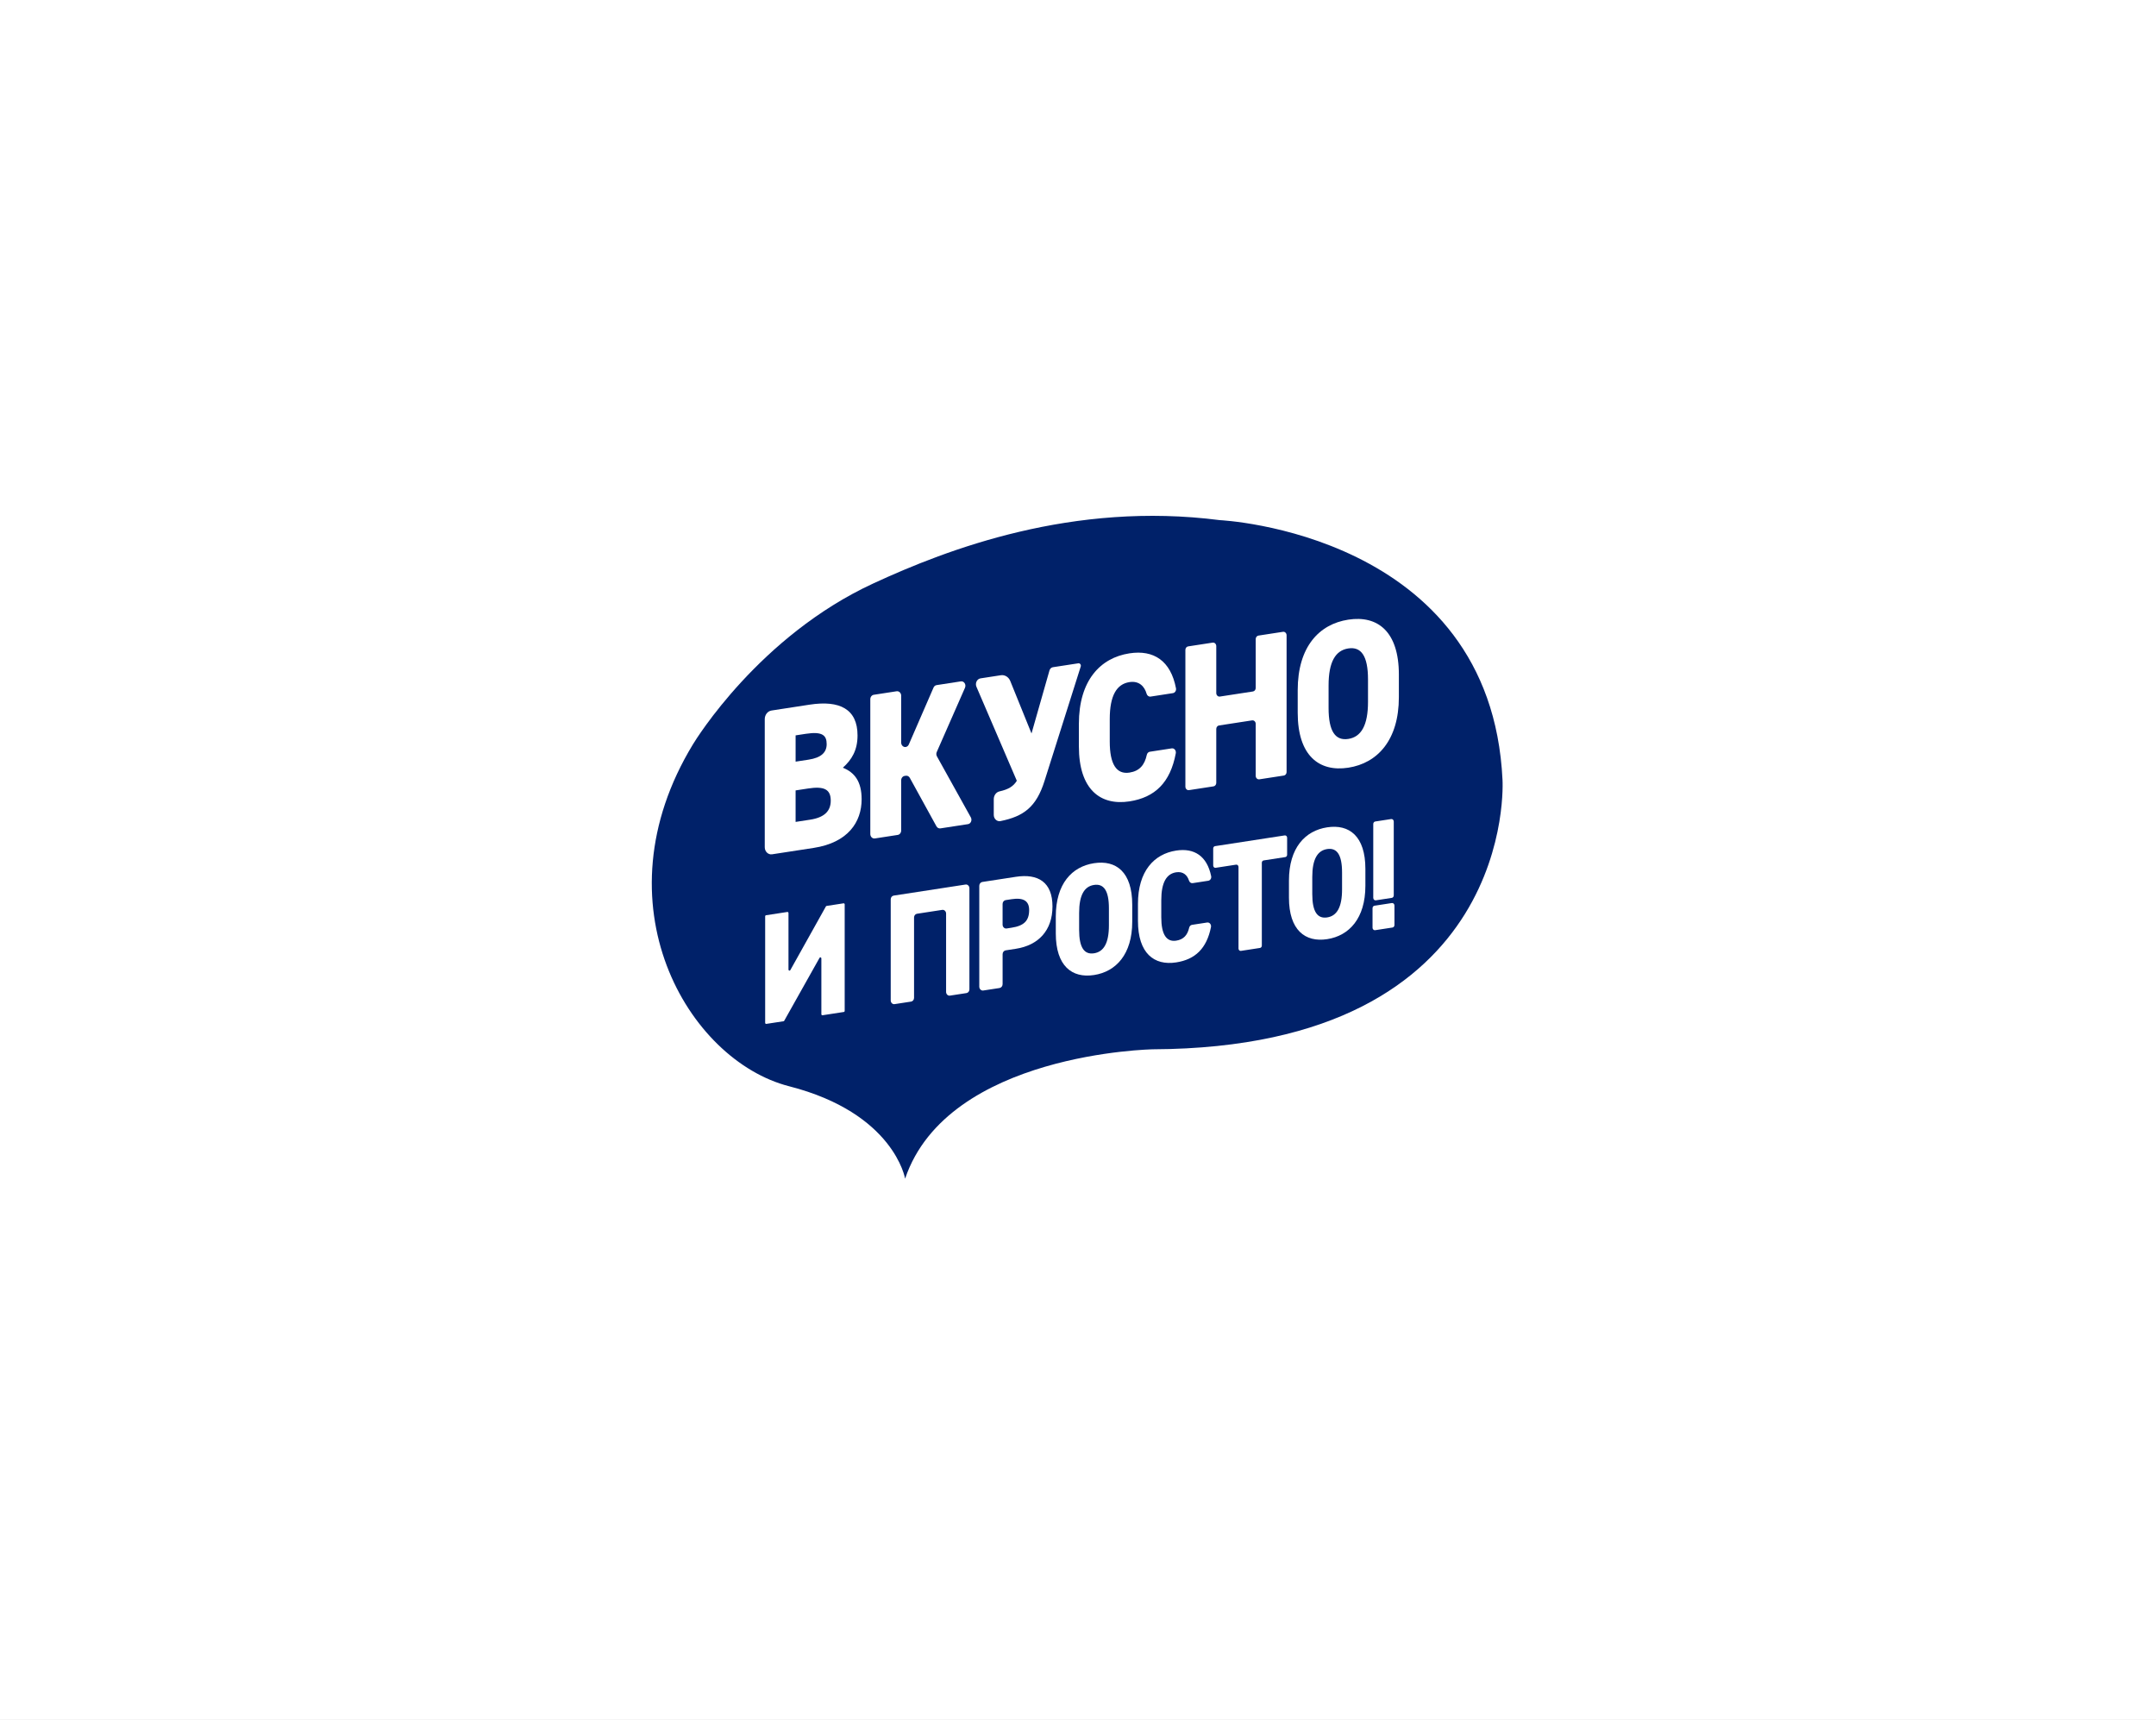
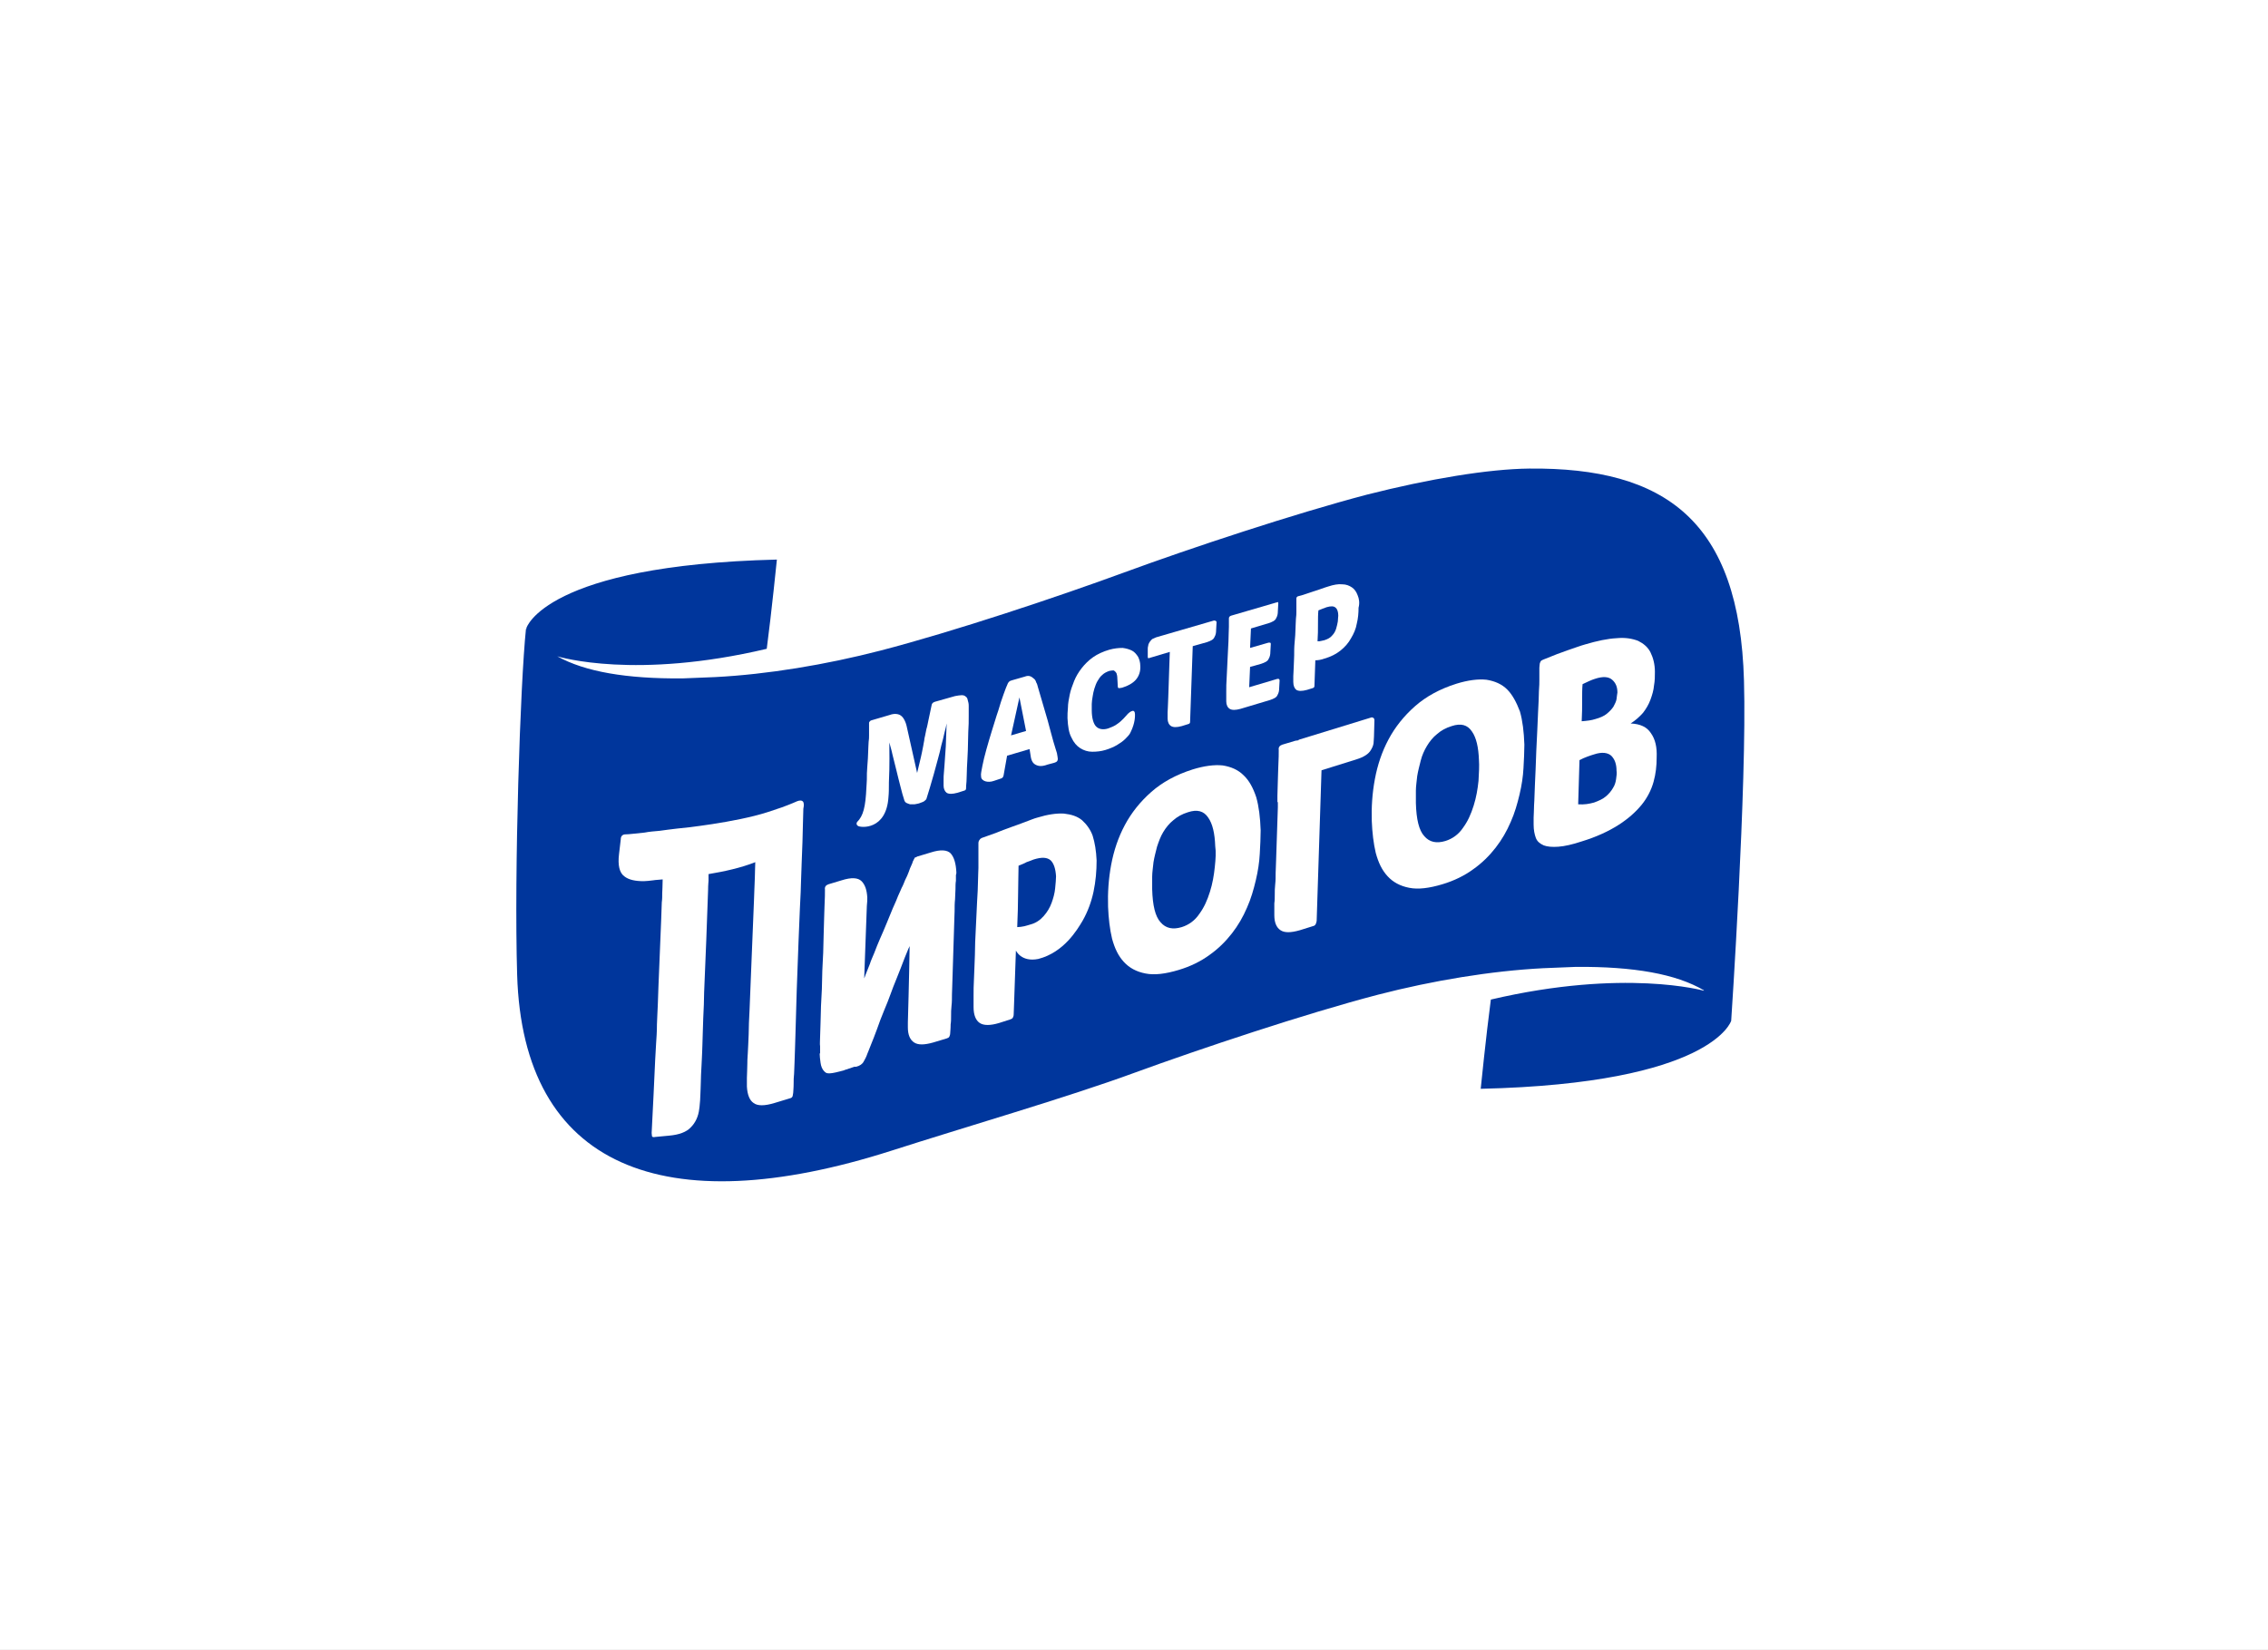
- <svg xmlns="http://www.w3.org/2000/svg" width="301" height="240" viewBox="0 0 301 240" fill="none">
-   <rect width="301" height="240" fill="white" />
-   <g clip-path="url(#clip0_542_10613)">
-     <path d="M122.105 83.936C132.551 79.102 150.024 72.44 170.514 75.083C170.514 75.083 208.356 76.82 209.985 111.358C209.985 111.358 212.244 148.708 161.197 148.943C161.197 148.943 132.538 149.411 126.58 166.998C126.58 166.998 125.051 157.854 110.385 154.101C96.254 150.486 83.413 128.643 96.963 106.372C97.398 105.658 106.255 91.27 122.105 83.936Z" fill="white" />
-     <path d="M121.89 81.452C132.333 76.618 149.807 69.956 170.296 72.601C170.296 72.601 208.138 74.338 209.767 108.876C209.767 108.876 212.026 146.226 160.979 146.461C160.979 146.461 132.32 146.929 126.362 164.516C126.362 164.516 124.833 155.372 110.167 151.619C96.037 148.004 83.195 126.161 96.745 103.89C97.18 103.174 106.038 88.786 121.89 81.452Z" fill="#002169" />
-     <path d="M113.023 98.357C117.254 97.706 119.721 98.986 119.721 102.652C119.721 104.719 118.917 106.035 117.67 107.159C119.305 107.809 120.293 109.084 120.293 111.558C120.293 114.76 118.372 117.616 113.595 118.351L107.789 119.244C107.249 119.327 106.768 118.861 106.768 118.256V100.378C106.768 99.772 107.171 99.258 107.712 99.175L113.023 98.357ZM111.075 106.311L112.894 106.032C114.634 105.763 115.412 105.032 115.412 103.869C115.412 102.675 114.866 102.061 112.504 102.424L111.075 102.643V106.311ZM111.075 114.722L113.126 114.407C115.048 114.11 115.981 113.239 115.981 111.755C115.981 110.125 114.995 109.724 112.813 110.059L111.074 110.327V114.722H111.075Z" fill="white" />
-     <path d="M130.736 115.334L127.017 108.57C126.901 108.359 126.684 108.243 126.462 108.277L126.297 108.302C126.02 108.345 125.814 108.608 125.814 108.918V115.923C125.814 116.235 125.607 116.498 125.33 116.539L122.141 117.03C121.804 117.081 121.504 116.792 121.504 116.415V97.594C121.504 97.284 121.71 97.02 121.988 96.978L125.176 96.487C125.514 96.436 125.814 96.725 125.814 97.103V103.648C125.814 104.026 126.114 104.316 126.451 104.264C126.637 104.235 126.798 104.105 126.878 103.918L130.33 95.973C130.41 95.786 130.572 95.656 130.757 95.628L134.143 95.106C134.587 95.038 134.921 95.548 134.724 95.996L130.778 104.97C130.693 105.163 130.703 105.387 130.804 105.571L135.539 114.091C135.751 114.475 135.539 114.973 135.14 115.034L131.293 115.625C131.072 115.661 130.855 115.546 130.736 115.334Z" fill="white" />
-     <path d="M150.552 92.583C150.777 92.549 150.957 92.791 150.882 93.031L145.828 108.997C144.686 112.639 142.913 113.959 139.67 114.609C139.186 114.705 138.74 114.29 138.74 113.744V111.549C138.74 111.022 139.073 110.567 139.538 110.463C140.785 110.185 141.48 109.76 141.958 108.98L136.323 95.866C136.106 95.358 136.395 94.761 136.897 94.685L139.729 94.249C140.281 94.164 140.817 94.493 141.045 95.057L144.009 102.378L146.519 93.576C146.587 93.338 146.772 93.165 146.996 93.129L150.552 92.583Z" fill="white" />
-     <path d="M160.635 97.23C160.388 97.267 160.154 97.101 160.079 96.835C159.786 95.796 159.021 95.002 157.685 95.208C155.893 95.484 154.933 97.086 154.933 100.376V103.519C154.933 106.662 155.868 108.119 157.685 107.839C159.095 107.622 159.801 106.774 160.107 105.359C160.156 105.131 160.324 104.959 160.532 104.927L163.582 104.458C163.935 104.403 164.224 104.755 164.152 105.142C163.393 109.226 161.25 111.307 157.685 111.857C153.609 112.484 150.623 110.178 150.623 104.182V101.039C150.623 94.986 153.609 91.82 157.685 91.193C161.072 90.671 163.446 92.231 164.18 96.072C164.242 96.393 164.042 96.704 163.749 96.748L160.635 97.23Z" fill="white" />
-     <path d="M170.308 97.226L174.927 96.516C175.147 96.481 175.31 96.274 175.31 96.028V89.202C175.31 88.956 175.473 88.749 175.692 88.715L179.117 88.188C179.383 88.146 179.621 88.376 179.621 88.675V107.764C179.621 108.009 179.458 108.217 179.239 108.251L175.814 108.778C175.548 108.819 175.31 108.589 175.31 108.291V101.037C175.31 100.739 175.072 100.509 174.805 100.55L170.186 101.26C169.967 101.294 169.804 101.502 169.804 101.748V109.273C169.804 109.518 169.641 109.726 169.421 109.76L165.996 110.287C165.73 110.329 165.492 110.098 165.492 109.8V90.711C165.492 90.466 165.655 90.258 165.875 90.224L169.3 89.697C169.566 89.655 169.804 89.886 169.804 90.184V96.738C169.804 97.037 170.042 97.265 170.308 97.226Z" fill="white" />
-     <path d="M188.236 107.155C184.16 107.782 181.174 105.476 181.174 99.481V96.338C181.174 90.284 184.16 87.118 188.236 86.491C192.311 85.864 195.297 88.112 195.297 94.164V97.307C195.297 103.304 192.311 106.528 188.236 107.155ZM185.484 98.82C185.484 102.108 186.443 103.415 188.236 103.14C190.028 102.864 190.988 101.262 190.988 97.972V94.829C190.988 91.54 190.028 90.233 188.236 90.509C186.443 90.785 185.484 92.386 185.484 95.677V98.82Z" fill="white" />
-     <path d="M110.081 127.444V135.333C110.081 135.486 110.261 135.543 110.335 135.413L115.304 126.52C115.325 126.482 115.36 126.456 115.402 126.45L117.771 126.085C117.854 126.072 117.927 126.144 117.927 126.237V141.1C117.927 141.176 117.876 141.24 117.809 141.251L114.826 141.71C114.744 141.723 114.671 141.652 114.671 141.559V133.777C114.671 133.624 114.491 133.567 114.417 133.696L109.487 142.475C109.467 142.513 109.431 142.539 109.39 142.545L106.981 142.915C106.898 142.928 106.825 142.857 106.825 142.764V127.901C106.825 127.825 106.876 127.761 106.943 127.75L109.926 127.291C110.008 127.281 110.081 127.351 110.081 127.444Z" fill="white" />
-     <path d="M135.34 123.985V138.095C135.34 138.357 135.166 138.578 134.931 138.614L132.622 138.969C132.337 139.013 132.084 138.767 132.084 138.45V127.519C132.084 127.2 131.831 126.956 131.546 127L128.019 127.542C127.785 127.578 127.611 127.801 127.611 128.061V139.283C127.611 139.545 127.436 139.766 127.202 139.802L124.893 140.157C124.608 140.201 124.354 139.955 124.354 139.638V125.528C124.354 125.266 124.529 125.045 124.763 125.009L134.8 123.464C135.087 123.42 135.34 123.666 135.34 123.985Z" fill="white" />
-     <path d="M139.974 133.191V137.366C139.974 137.638 139.794 137.868 139.55 137.906L137.276 138.255C136.982 138.301 136.718 138.046 136.718 137.715V123.645C136.718 123.373 136.898 123.143 137.141 123.105L141.817 122.385C144.936 121.905 146.936 123.137 146.936 126.522C146.936 129.886 144.955 131.949 141.817 132.432L140.396 132.651C140.154 132.689 139.974 132.919 139.974 133.191ZM141.228 129.489C142.934 129.227 143.68 128.539 143.68 127.022C143.68 125.791 142.934 125.247 141.228 125.509L140.396 125.638C140.154 125.676 139.972 125.906 139.972 126.178V129.057C139.972 129.387 140.235 129.642 140.531 129.597L141.228 129.489Z" fill="white" />
-     <path d="M152.737 136.095C149.657 136.569 147.401 134.827 147.401 130.298V127.923C147.401 123.35 149.657 120.959 152.737 120.485C155.817 120.011 158.072 121.709 158.072 126.282V128.656C158.072 133.186 155.815 135.622 152.737 136.095ZM150.658 129.797C150.658 132.281 151.383 133.269 152.737 133.061C154.09 132.853 154.816 131.643 154.816 129.157V126.782C154.816 124.299 154.09 123.311 152.737 123.519C151.383 123.726 150.658 124.937 150.658 127.423V129.797Z" fill="white" />
-     <path d="M166.512 123.269C166.283 123.305 166.07 123.15 165.993 122.908C165.757 122.16 165.185 121.603 164.206 121.754C162.853 121.962 162.127 123.173 162.127 125.659V128.033C162.127 130.407 162.834 131.508 164.206 131.297C165.25 131.136 165.783 130.517 166.021 129.489C166.07 129.278 166.225 129.117 166.42 129.089L168.531 128.764C168.863 128.713 169.137 129.045 169.063 129.408C168.465 132.394 166.857 133.924 164.206 134.332C161.126 134.806 158.871 133.065 158.871 128.535V126.161C158.871 121.588 161.126 119.197 164.206 118.723C166.731 118.334 168.512 119.478 169.092 122.298C169.153 122.599 168.964 122.891 168.689 122.935L166.512 123.269Z" fill="white" />
-     <path d="M179.696 116.93V119.308C179.696 119.471 179.587 119.609 179.443 119.631L176.417 120.098C176.273 120.12 176.164 120.258 176.164 120.421V131.99C176.164 132.153 176.055 132.29 175.911 132.313L173.241 132.725C173.065 132.751 172.908 132.6 172.908 132.402V121.012C172.908 120.816 172.75 120.663 172.574 120.689L169.71 121.129C169.533 121.156 169.376 121.004 169.376 120.806V118.428C169.376 118.266 169.485 118.128 169.629 118.105L179.36 116.607C179.54 116.581 179.696 116.732 179.696 116.93Z" fill="white" />
-     <path d="M185.286 131.087C182.208 131.561 179.951 129.82 179.951 125.29V122.916C179.951 118.343 182.206 115.952 185.286 115.478C188.366 115.004 190.622 116.702 190.622 121.275V123.649C190.62 128.176 188.365 130.613 185.286 131.087ZM183.207 124.79C183.207 127.274 183.933 128.261 185.286 128.054C186.64 127.846 187.365 126.635 187.365 124.149V121.775C187.365 119.291 186.64 118.303 185.286 118.511C183.933 118.719 183.207 119.93 183.207 122.415V124.79Z" fill="white" />
-     <path d="M194.408 129.463L191.98 129.837C191.791 129.865 191.62 129.703 191.62 129.489V126.767C191.62 126.592 191.736 126.444 191.892 126.42L194.32 126.046C194.509 126.018 194.68 126.18 194.68 126.393V129.115C194.681 129.291 194.565 129.44 194.408 129.463ZM194.224 114.322L191.993 114.665C191.838 114.69 191.721 114.837 191.721 115.013V125.321C191.721 125.534 191.89 125.696 192.081 125.668L194.312 125.324C194.468 125.3 194.584 125.152 194.584 124.977V114.669C194.582 114.456 194.413 114.291 194.224 114.322Z" fill="white" />
+ <svg xmlns="http://www.w3.org/2000/svg" width="330" height="240" viewBox="0 0 330 240" fill="none">
+   <rect width="330" height="240" fill="white" />
+   <g clip-path="url(#clip0_3039_808)">
+     <path d="M253.754 99.043C253.113 75.836 242.333 67.993 222.506 68.186C216.602 68.25 208.004 69.664 198.893 71.979C188.37 74.743 173.227 79.757 163.602 83.293C153.977 86.829 138.77 91.907 128.118 94.671C120.162 96.729 111.628 98.143 104.056 98.529C102.452 98.593 100.848 98.657 99.308 98.721C91.159 98.786 85.127 97.757 81.085 95.507C81.534 95.636 92.506 98.914 111.563 94.414C112.269 89.079 113.039 81.429 113.039 81.429C79.288 82.264 76.593 91.521 76.593 91.521C76.593 91.521 74.797 126.686 75.246 141.793C76.08 169.757 96.549 177.986 129.722 167.379C140.117 164.036 155.388 159.6 165.013 156.064C174.702 152.529 189.91 147.45 200.497 144.686C208.453 142.629 216.987 141.214 224.559 140.829C226.163 140.764 227.767 140.7 229.307 140.636C237.713 140.571 243.873 141.664 247.915 144.043L247.466 144.3C247.466 144.3 236.43 140.829 216.987 145.393C216.282 150.729 215.512 158.379 215.512 158.379C249.263 157.607 251.958 148.479 251.958 148.479C251.958 148.479 254.203 114.15 253.754 99.043Z" fill="white" />
+     <path d="M105.019 174C96.87 174 90.132 172.136 84.935 168.536C77.363 163.2 73.385 154.2 73 141.921C72.743 134.014 73.128 120.707 73.513 110.936C73.77 105.6 73.963 100.714 74.155 97.179C74.283 93.771 74.412 91.971 74.604 90.943H74.54C75.053 89.143 79.416 80.079 113.039 79.307L115.478 79.243L115.221 81.686C115.221 81.75 114.451 89.464 113.681 94.736L113.617 95.379C118.237 94.671 122.985 93.771 127.541 92.55C138.128 89.786 153.271 84.771 162.832 81.236C172.521 77.7 187.728 72.621 198.315 69.857C207.619 67.414 216.41 66 222.441 66C244.899 65.807 255.23 75.964 255.872 98.979C256.321 114.021 254.075 147.257 254.011 148.671L253.947 149.121C253.433 150.921 249.07 159.857 215.447 160.564L213.009 160.629L213.266 158.186C213.266 158.121 214.036 150.407 214.806 145.136L214.934 144.043C210.314 144.686 205.63 145.65 201.074 146.871C190.551 149.636 175.408 154.65 165.783 158.186C159.11 160.629 149.614 163.586 141.272 166.157C137.358 167.379 133.636 168.536 130.428 169.564C120.932 172.521 112.398 174 105.019 174ZM78.775 92.1C78.582 95.957 77.042 127.521 77.427 141.793C77.748 152.657 81.149 160.436 87.501 165C96.164 171.171 110.537 171.3 129.081 165.386C132.353 164.357 136.075 163.2 139.989 161.979C148.33 159.407 157.763 156.514 164.307 154.071C173.996 150.536 189.332 145.393 199.983 142.629C208.068 140.507 216.795 139.093 224.431 138.707C226.035 138.643 227.703 138.579 229.307 138.514C238.162 138.45 244.578 139.607 249.006 142.179L250.097 142.821C250.738 132.471 251.958 110.293 251.637 99.107C251.059 78.536 242.654 70.179 222.634 70.371C216.923 70.436 208.517 71.786 199.534 74.1C189.075 76.8 173.996 81.814 164.436 85.35C154.747 88.886 139.475 94.029 128.76 96.793C120.675 98.914 111.948 100.329 104.313 100.714C102.644 100.779 100.976 100.843 99.5 100.907C90.902 100.971 84.614 99.879 80.186 97.436L81.855 93.45C82.304 93.579 92.186 96.471 109.767 92.679C110.152 89.593 110.537 86.057 110.793 83.743C84.614 84.707 79.481 90.943 78.775 92.1ZM218.848 147.193C218.463 150.279 218.078 153.814 217.821 156.129C243.873 155.164 249.006 149.057 249.712 147.9C249.712 147.45 249.776 146.55 249.84 145.393L247.594 146.679L246.696 146.421C246.696 146.357 236.494 143.336 218.848 147.193Z" fill="white" />
+     <path d="M253.754 99.043C253.113 75.836 242.333 67.993 222.506 68.186C216.602 68.25 208.004 69.664 198.893 71.979C188.37 74.743 173.226 79.757 163.602 83.293C153.977 86.829 138.77 91.907 128.118 94.671C120.162 96.729 111.628 98.143 104.056 98.529C102.452 98.593 100.848 98.657 99.308 98.721C91.159 98.786 85.127 97.757 81.085 95.507C81.534 95.636 92.506 98.914 111.563 94.414C112.269 89.079 113.039 81.429 113.039 81.429C79.288 82.264 76.593 91.393 76.593 91.393V91.586C76.593 91.586 76.593 91.521 76.529 91.521C75.695 99.493 74.797 126.75 75.246 141.857C76.08 169.821 96.549 178.05 129.722 167.443C140.117 164.1 155.388 159.664 165.013 156.129C174.702 152.593 189.91 147.514 200.497 144.75C208.453 142.693 216.987 141.279 224.559 140.893C226.163 140.829 227.767 140.764 229.307 140.7C237.713 140.636 243.873 141.729 247.915 144.107V144.171C247.915 144.171 236.365 140.893 216.923 145.457C216.217 150.793 215.447 158.443 215.447 158.443C249.198 157.671 251.893 148.543 251.893 148.543C251.893 148.543 254.203 114.15 253.754 99.043Z" fill="#00369C" />
+     <path d="M180.926 112.8C180.156 112.029 179.13 111.579 177.911 111.386C176.691 111.257 175.216 111.45 173.547 111.964C171.109 112.736 169.12 113.829 167.516 115.243C165.912 116.657 164.628 118.264 163.666 120.064C162.703 121.864 162.062 123.793 161.677 125.85C161.292 127.907 161.163 129.964 161.227 131.957C161.292 133.629 161.484 135.236 161.805 136.586C162.19 138 162.703 139.093 163.537 139.993C164.307 140.829 165.334 141.407 166.682 141.664C167.965 141.921 169.569 141.729 171.494 141.15C173.226 140.636 174.766 139.864 175.986 138.964C177.269 138.064 178.36 136.971 179.258 135.814C180.156 134.657 180.862 133.436 181.44 132.086C182.017 130.8 182.402 129.45 182.723 128.1C183.044 126.75 183.236 125.464 183.3 124.243C183.365 123.021 183.429 121.864 183.429 120.836C183.365 118.971 183.172 117.364 182.787 116.014C182.338 114.664 181.76 113.571 180.926 112.8ZM176.756 126.171C176.627 127.393 176.435 128.55 176.05 129.771C175.665 130.993 175.216 132.021 174.51 132.986C173.868 133.95 172.97 134.593 171.943 134.914C170.66 135.3 169.633 135.107 168.863 134.207C168.093 133.371 167.708 131.764 167.644 129.386C167.644 128.871 167.644 128.293 167.644 127.586C167.644 126.943 167.772 126.171 167.837 125.464C167.965 124.693 168.157 123.986 168.35 123.214C168.607 122.443 168.863 121.736 169.248 121.093C169.633 120.45 170.146 119.807 170.724 119.357C171.301 118.843 172.007 118.457 172.841 118.2C174.189 117.75 175.151 118.007 175.793 118.971C176.435 119.871 176.756 121.286 176.82 123.15C176.948 123.986 176.884 124.95 176.756 126.171Z" fill="white" />
+     <path d="M199.919 107.143L199.983 104.829C199.983 104.636 199.919 104.507 199.791 104.443C199.663 104.379 199.534 104.379 199.406 104.443L188.947 107.657V107.721C188.883 107.721 188.69 107.786 188.498 107.786L186.573 108.364C186.188 108.493 185.995 108.75 186.06 109.136C186.06 109.586 186.06 110.421 185.995 111.579C185.995 112.157 185.931 112.864 185.931 113.571C185.931 114.279 185.867 115.05 185.867 115.821C185.867 116.014 185.867 116.143 185.867 116.271C185.867 116.4 185.867 116.593 185.867 116.721H185.931C185.931 116.85 185.931 116.979 185.931 117.107C185.931 117.236 185.931 117.364 185.931 117.493C185.931 118.136 185.867 118.779 185.867 119.421C185.867 120.064 185.803 120.707 185.803 121.35C185.803 121.993 185.739 122.636 185.739 123.279C185.739 123.921 185.675 124.564 185.675 125.207C185.675 125.85 185.61 126.429 185.61 127.007C185.61 127.586 185.61 128.164 185.546 128.679C185.482 129.193 185.482 129.707 185.482 130.157C185.482 130.607 185.482 131.057 185.418 131.443C185.418 131.829 185.418 132.15 185.418 132.471C185.418 132.729 185.418 132.986 185.418 133.179C185.418 134.271 185.739 134.979 186.316 135.364C186.894 135.75 187.792 135.75 189.14 135.364L191.193 134.721C191.385 134.657 191.514 134.4 191.578 134.014L192.284 112.093L197.417 110.486C198.444 110.164 199.149 109.714 199.47 109.136C199.663 108.814 199.791 108.557 199.855 108.171C199.855 107.914 199.919 107.529 199.919 107.143Z" fill="white" />
+     <path d="M219.297 100.329C218.527 99.557 217.501 99.107 216.281 98.914C215.062 98.786 213.587 98.979 211.918 99.493C209.48 100.264 207.491 101.357 205.887 102.771C204.283 104.186 202.999 105.793 202.037 107.593C201.074 109.393 200.433 111.321 200.048 113.379C199.663 115.436 199.534 117.493 199.598 119.486C199.663 121.157 199.855 122.764 200.176 124.114C200.561 125.529 201.074 126.621 201.908 127.521C202.678 128.357 203.705 128.936 205.053 129.193C206.336 129.45 207.94 129.257 209.865 128.679C211.597 128.164 213.137 127.393 214.357 126.493C215.64 125.593 216.731 124.5 217.629 123.343C218.527 122.186 219.233 120.964 219.811 119.614C220.388 118.329 220.773 116.979 221.094 115.629C221.415 114.279 221.607 112.993 221.671 111.771C221.736 110.55 221.8 109.393 221.8 108.364C221.736 106.5 221.543 104.893 221.158 103.543C220.645 102.193 220.067 101.1 219.297 100.329ZM215.127 113.636C214.998 114.857 214.806 116.014 214.421 117.236C214.036 118.457 213.587 119.486 212.881 120.45C212.239 121.414 211.341 122.057 210.314 122.379C209.031 122.764 208.004 122.571 207.234 121.671C206.464 120.836 206.079 119.229 206.015 116.85C206.015 116.336 206.015 115.757 206.015 115.05C206.015 114.407 206.143 113.636 206.208 112.929C206.336 112.157 206.528 111.45 206.721 110.679C206.913 109.907 207.234 109.2 207.619 108.557C208.004 107.914 208.517 107.271 209.095 106.821C209.672 106.307 210.378 105.921 211.212 105.664C212.56 105.214 213.522 105.471 214.164 106.436C214.806 107.336 215.127 108.75 215.191 110.614C215.255 111.45 215.191 112.479 215.127 113.636Z" fill="white" />
+     <path d="M240.215 106.693C239.638 105.793 238.675 105.343 237.264 105.279C237.969 104.829 238.547 104.314 239.06 103.736C239.509 103.157 239.894 102.514 240.151 101.807C240.408 101.1 240.6 100.457 240.664 99.75C240.793 99.043 240.793 98.4 240.793 97.757C240.793 96.664 240.536 95.7 240.151 94.929C239.766 94.157 239.124 93.643 238.354 93.257C237.52 92.936 236.494 92.743 235.21 92.871C233.927 92.936 232.387 93.257 230.655 93.772C229.949 93.964 229.115 94.286 228.152 94.607C227.19 94.929 226.035 95.379 224.623 95.957C224.431 96.021 224.366 96.086 224.238 96.15C224.174 96.214 224.11 96.343 224.046 96.536C224.046 96.664 223.981 96.921 223.981 97.179C223.981 97.436 223.981 97.757 223.981 98.207C223.981 98.4 223.981 98.657 223.981 98.979C223.981 99.3 223.981 99.814 223.917 100.586C223.917 101.357 223.853 102.386 223.789 103.736C223.725 105.086 223.661 106.95 223.532 109.329C223.468 111.257 223.404 112.8 223.34 114.086C223.276 115.307 223.276 116.336 223.211 117.171C223.211 117.943 223.147 118.586 223.147 118.971C223.147 119.421 223.147 119.743 223.147 120C223.147 120.771 223.276 121.414 223.468 121.929C223.661 122.443 224.046 122.764 224.623 123.021C225.136 123.214 225.842 123.279 226.74 123.214C227.639 123.15 228.794 122.893 230.141 122.443C232.259 121.8 234.055 120.964 235.467 120.064C236.879 119.164 237.969 118.2 238.868 117.107C239.702 116.079 240.279 114.921 240.6 113.764C240.921 112.607 241.049 111.45 241.049 110.229C241.114 108.75 240.857 107.593 240.215 106.693ZM235.146 113.379C235.082 113.829 234.954 114.279 234.697 114.664C234.44 115.114 234.12 115.5 233.67 115.886C233.221 116.271 232.644 116.529 231.938 116.786C231.232 116.979 230.526 117.107 229.628 117.043L229.82 110.614C230.205 110.421 230.59 110.229 230.975 110.1C231.36 109.971 231.681 109.843 231.938 109.779C233.093 109.393 233.927 109.521 234.44 109.971C234.954 110.486 235.21 111.193 235.21 112.157C235.274 112.479 235.21 112.929 235.146 113.379ZM235.21 101.743C235.146 102.129 234.954 102.45 234.761 102.836C234.505 103.221 234.184 103.543 233.799 103.864C233.414 104.186 232.836 104.443 232.13 104.636C231.553 104.829 230.911 104.893 230.141 104.957C230.205 103.864 230.205 102.9 230.205 101.936C230.205 101.036 230.205 100.2 230.27 99.557C230.59 99.429 230.911 99.236 231.232 99.107C231.553 98.979 231.81 98.85 232.066 98.786C233.221 98.4 234.055 98.464 234.569 98.914C235.082 99.364 235.339 99.943 235.339 100.779C235.274 101.036 235.274 101.357 235.21 101.743Z" fill="white" />
+     <path d="M139.155 126.943C139.09 125.657 138.834 124.757 138.32 124.179C137.807 123.664 136.845 123.6 135.433 124.05L133.508 124.629C133.444 124.629 133.444 124.629 133.38 124.693C133.38 124.693 133.316 124.757 133.251 124.757H133.187C133.123 124.757 133.059 124.886 132.995 125.014C132.931 125.143 132.866 125.271 132.802 125.4C132.802 125.464 132.738 125.657 132.61 125.914C132.481 126.171 132.353 126.493 132.225 126.879C132.096 127.264 131.904 127.65 131.711 128.036C131.519 128.486 131.391 128.871 131.198 129.193C131.07 129.45 130.941 129.836 130.685 130.35C130.492 130.864 130.236 131.443 129.915 132.15C129.658 132.793 129.337 133.564 129.016 134.336C128.696 135.107 128.375 135.879 128.054 136.586C127.733 137.293 127.476 138 127.22 138.643C126.963 139.286 126.707 139.8 126.578 140.25C126.386 140.764 126.129 141.343 125.937 141.857C125.872 142.05 125.808 142.243 125.744 142.371C125.872 138.45 126.065 133.95 126.129 131.829C126.193 131.314 126.193 130.929 126.193 130.607C126.129 129.514 125.872 128.743 125.359 128.229C124.846 127.714 123.883 127.65 122.472 128.1L120.547 128.679C120.162 128.807 119.969 129.064 120.033 129.45C120.033 129.9 120.033 130.736 119.969 131.893C119.969 132.471 119.905 133.179 119.905 133.886C119.905 134.593 119.841 135.364 119.841 136.136C119.841 136.971 119.777 137.807 119.777 138.643C119.712 139.479 119.712 140.379 119.648 141.279C119.648 142.179 119.584 143.079 119.584 143.914C119.52 144.75 119.52 145.586 119.456 146.421C119.456 147.257 119.392 148.029 119.392 148.8C119.392 149.507 119.327 150.214 119.327 150.857C119.327 151.436 119.263 151.886 119.327 152.271C119.327 152.657 119.327 152.979 119.327 153.3H119.263C119.263 153.686 119.327 154.136 119.392 154.65C119.456 155.164 119.648 155.614 119.905 155.871C120.033 156 120.097 156.064 120.226 156.129C120.354 156.193 120.547 156.193 120.739 156.193C120.932 156.193 121.252 156.129 121.573 156.064C121.894 156 122.343 155.871 122.857 155.743H122.792L122.985 155.679L124.332 155.229C124.397 155.229 124.461 155.229 124.461 155.229C124.525 155.229 124.589 155.229 124.589 155.229C125.102 155.1 125.487 154.843 125.68 154.457C125.872 154.136 126.065 153.75 126.193 153.364C126.257 153.171 126.45 152.786 126.707 152.079C126.963 151.436 127.284 150.664 127.605 149.764C127.926 148.864 128.246 147.964 128.631 147.064C129.016 146.164 129.337 145.329 129.594 144.621C129.786 144.043 130.107 143.271 130.492 142.307C130.877 141.343 131.262 140.379 131.647 139.35C131.904 138.771 132.096 138.193 132.353 137.679C132.289 142.243 132.096 148.8 132.096 148.8C132.096 149.057 132.096 149.314 132.096 149.507C132.096 150.6 132.417 151.307 132.995 151.693C133.572 152.079 134.471 152.079 135.818 151.693L137.743 151.114C137.935 151.05 138.064 150.986 138.128 150.857C138.192 150.729 138.256 150.536 138.256 150.343C138.256 150.15 138.32 149.764 138.32 149.057C138.385 148.671 138.385 148.286 138.385 147.836C138.385 147.386 138.385 146.871 138.449 146.357C138.513 145.843 138.513 145.264 138.513 144.686C138.513 144.107 138.577 143.464 138.577 142.757C138.577 142.05 138.641 141.407 138.641 140.7C138.641 140.057 138.705 139.35 138.705 138.643C138.705 137.936 138.77 137.293 138.77 136.586C138.77 135.943 138.834 135.236 138.834 134.529C138.834 133.821 138.898 133.179 138.898 132.6C138.898 132.021 138.898 131.443 138.962 130.864C138.962 130.35 139.026 129.836 139.026 129.386C139.026 128.936 139.026 128.55 139.09 128.164C139.09 127.779 139.09 127.521 139.09 127.329C139.155 127.2 139.155 127.071 139.155 126.943Z" fill="white" />
+     <path d="M115.991 116.593C115.991 116.593 115.157 116.979 113.745 117.493C113.168 117.686 112.398 117.943 111.628 118.2C107.008 119.679 99.372 120.514 98.474 120.579C97.575 120.707 96.741 120.771 95.971 120.9C95.201 120.964 94.431 121.029 93.79 121.157C92.442 121.286 91.544 121.414 91.031 121.414C90.581 121.414 90.325 121.671 90.325 122.121L90.068 124.307C89.876 125.914 90.132 127.007 90.838 127.521C91.48 128.036 92.442 128.229 93.661 128.229C94.046 128.229 94.495 128.164 95.073 128.1C95.394 128.036 95.907 128.036 96.42 127.971C96.42 128.743 96.356 129.771 96.356 129.964C96.356 130.414 96.356 130.864 96.292 131.314C96.292 132.214 95.715 145.264 95.715 146.164C95.65 147.064 95.65 148.029 95.586 149.057C95.586 150.086 95.522 151.05 95.458 151.95C95.394 152.721 95.394 153.493 95.329 154.264C95.201 157.414 95.009 160.95 94.816 164.871C94.816 165.129 94.88 165.321 94.88 165.386C94.945 165.45 95.073 165.514 95.329 165.45L97.383 165.257C98.794 165.129 99.885 164.743 100.527 164.036C101.169 163.393 101.618 162.493 101.746 161.336C101.81 161.014 101.81 160.564 101.874 160.05V159.986C101.874 159.536 101.939 159.086 101.939 158.507C101.939 157.864 102.003 157.157 102.003 156.386C102.067 155.614 102.067 154.779 102.131 153.879C102.131 153.429 102.195 152.914 102.195 152.271C102.259 150.857 102.259 149.507 102.324 148.157C102.388 146.807 102.452 145.521 102.452 144.429C102.516 143.336 103.029 130.221 103.029 129.514C103.029 128.743 103.094 128.293 103.094 128.164C103.094 128.036 103.094 127.907 103.094 127.714C103.094 127.65 103.094 127.457 103.094 127.2C105.404 126.814 107.778 126.3 109.895 125.464C109.895 126.043 109.831 126.814 109.831 127.714C109.767 128.807 109.767 129.9 109.703 131.121C109.638 132.343 109.125 145.714 109.061 147C108.997 148.286 108.933 149.443 108.933 150.536C108.868 151.629 108.868 152.529 108.804 153.3C108.74 154.071 108.74 154.586 108.74 154.779C108.74 155.614 108.676 156.321 108.676 156.836C108.676 157.35 108.676 157.8 108.676 158.121C108.74 159.279 109.061 160.114 109.638 160.5C110.216 160.95 111.243 160.95 112.718 160.5L114.836 159.857C115.093 159.793 115.221 159.729 115.285 159.6C115.349 159.536 115.349 159.343 115.413 159.021C115.413 158.829 115.478 158.379 115.478 157.607C115.478 157.221 115.478 156.771 115.542 156.257C115.542 155.743 115.606 155.229 115.606 154.65C115.67 153.429 115.67 152.143 115.734 150.729C115.734 149.957 115.798 149.25 115.798 148.543C115.798 147.836 115.863 147.064 115.863 146.293C115.863 145.521 115.927 144.814 115.927 144.107C115.927 143.4 116.44 130.479 116.504 129.771C116.504 129.064 116.568 128.357 116.568 127.779C116.568 127.136 116.632 126.557 116.632 125.979V125.914L116.761 122.507L116.825 120L116.889 117.686C117.146 116.529 116.697 116.336 115.991 116.593Z" fill="white" />
+     <path d="M157.442 119.357C156.736 118.779 155.902 118.521 154.811 118.393C153.72 118.329 152.437 118.521 150.961 118.971C150.448 119.1 149.87 119.357 149.164 119.614C148.459 119.871 147.817 120.129 147.047 120.386C146.341 120.643 145.635 120.9 144.865 121.221C144.159 121.479 143.454 121.736 142.876 121.929C142.748 121.993 142.62 122.057 142.555 122.186C142.427 122.314 142.363 122.507 142.363 122.7C142.363 123.086 142.363 123.471 142.363 123.793C142.363 124.114 142.363 124.5 142.363 124.886C142.363 125.271 142.363 125.786 142.363 126.3C142.363 126.814 142.299 127.521 142.299 128.293C142.299 129.064 142.235 130.029 142.17 131.186C142.106 132.279 142.042 133.629 141.978 135.236C141.914 136.521 141.85 137.743 141.85 138.964C141.785 140.186 141.785 141.279 141.721 142.307C141.657 143.336 141.657 144.236 141.657 144.943C141.657 145.714 141.657 146.229 141.657 146.55C141.657 147.707 141.978 148.479 142.555 148.864C143.133 149.25 144.095 149.25 145.379 148.864L146.983 148.35C147.175 148.286 147.304 148.221 147.368 148.093C147.432 147.964 147.496 147.836 147.496 147.579L147.56 145.779L147.817 138.321C147.817 138.321 148.587 140.057 151.089 139.543C154.811 138.579 156.736 135.3 157.506 134.014C158.276 132.664 158.789 131.25 159.11 129.771C159.431 128.229 159.559 126.75 159.559 125.207C159.495 123.793 159.303 122.636 158.982 121.607C158.661 120.707 158.083 119.936 157.442 119.357ZM153.528 129.257C153.463 129.964 153.271 130.671 153.014 131.379C152.758 132.086 152.373 132.729 151.859 133.307C151.346 133.886 150.704 134.336 149.934 134.529C149.678 134.593 149.357 134.721 149.036 134.786C148.715 134.85 148.33 134.914 148.009 134.914C148.074 133.179 148.138 131.507 148.138 129.964C148.138 128.421 148.202 127.071 148.202 125.979C148.651 125.786 149.036 125.657 149.357 125.464C149.742 125.336 150.063 125.207 150.384 125.079C151.603 124.693 152.373 124.757 152.886 125.207C153.335 125.657 153.592 126.429 153.656 127.521C153.656 127.971 153.592 128.55 153.528 129.257Z" fill="white" />
+     <path d="M140.502 101.357C140.374 101.229 140.181 101.164 139.925 101.164C139.668 101.164 139.347 101.229 138.962 101.293L136.01 102.129C135.818 102.193 135.754 102.257 135.69 102.321C135.625 102.386 135.561 102.514 135.561 102.579C135.369 103.414 135.24 104.186 135.112 104.7C134.984 105.279 134.92 105.729 134.791 106.114C134.727 106.5 134.663 106.821 134.599 107.079C134.535 107.336 134.471 107.593 134.471 107.786C134.406 107.979 134.406 108.236 134.342 108.493C134.278 108.75 134.214 109.071 134.15 109.457C134.086 109.843 133.957 110.293 133.829 110.871C133.701 111.45 133.636 111.643 133.444 112.479C133.187 111.321 132.032 106.114 131.904 105.6C131.776 105.086 131.583 104.7 131.391 104.443C131.198 104.186 130.941 103.993 130.621 103.929C130.3 103.864 129.915 103.864 129.401 104.057L126.771 104.829C126.706 104.829 126.642 104.893 126.578 104.957C126.514 105.021 126.45 105.086 126.45 105.214C126.45 105.471 126.45 105.664 126.45 105.857C126.45 106.05 126.45 106.179 126.45 106.371C126.45 106.564 126.45 106.757 126.45 107.014C126.45 107.271 126.45 107.593 126.386 107.979C126.386 108.364 126.321 108.814 126.321 109.393C126.321 109.971 126.257 110.679 126.193 111.579C126.129 112.221 126.129 112.864 126.129 113.443C126.129 113.893 126.065 114.279 126.065 114.6C125.936 117.429 125.616 118.714 124.717 119.614C124.717 119.614 124.461 119.936 124.846 120.193C125.231 120.45 128.952 120.836 129.273 116.014C129.337 115.371 129.337 114.729 129.337 114.15V114.086C129.337 114.021 129.337 113.957 129.337 113.893C129.466 111.257 129.401 109.136 129.401 108.043C129.53 108.557 129.722 109.136 129.851 109.779C130.043 110.55 130.236 111.321 130.428 112.093C130.621 112.864 130.813 113.7 131.006 114.407C131.198 115.179 131.391 115.886 131.583 116.464C131.647 116.657 131.776 116.786 131.904 116.85C132.032 116.914 132.225 116.979 132.417 117.043C132.61 117.043 132.802 117.043 133.059 117.043C133.316 116.979 133.508 116.979 133.701 116.914C134.021 116.786 134.278 116.721 134.471 116.593C134.599 116.464 134.727 116.4 134.791 116.271C134.92 115.821 135.112 115.243 135.305 114.6C135.497 113.957 135.69 113.314 135.882 112.607C136.075 111.9 136.267 111.193 136.46 110.486C136.652 109.779 136.845 109.071 136.973 108.429C137.165 107.786 137.294 107.207 137.422 106.629C137.55 106.114 137.679 105.664 137.743 105.279C137.743 105.729 137.679 106.243 137.679 106.821C137.679 107.4 137.615 107.979 137.615 108.621C137.55 109.264 137.55 109.843 137.486 110.486C137.422 111.129 137.422 111.707 137.358 112.221C137.294 112.736 137.294 113.186 137.294 113.571C137.294 113.957 137.294 114.214 137.294 114.343C137.294 114.793 137.486 115.179 137.743 115.371C138.064 115.564 138.577 115.564 139.283 115.371L140.31 115.05C140.438 114.986 140.502 114.986 140.502 114.921C140.566 114.857 140.566 114.793 140.566 114.664C140.566 114.6 140.566 114.279 140.63 113.7C140.63 113.186 140.695 112.479 140.695 111.707C140.759 110.936 140.759 110.1 140.823 109.136C140.823 108.236 140.887 107.336 140.887 106.5C140.951 105.664 140.951 104.893 140.951 104.186C140.951 103.479 140.951 103.029 140.951 102.707C140.951 102.386 140.887 102.129 140.823 101.936C140.759 101.614 140.695 101.486 140.502 101.357Z" fill="white" />
+     <path d="M153.271 107.914C153.078 107.143 152.758 106.114 152.437 104.829C152.052 103.543 151.603 101.936 151.025 100.007C150.961 99.75 150.897 99.493 150.769 99.3C150.704 99.043 150.576 98.85 150.384 98.721C150.255 98.593 150.063 98.464 149.87 98.4C149.678 98.336 149.421 98.336 149.1 98.464L147.304 98.979C147.047 99.043 146.919 99.107 146.854 99.171C146.79 99.236 146.662 99.364 146.598 99.557C146.469 99.814 146.277 100.329 146.02 101.036C145.764 101.743 145.507 102.514 145.25 103.414C144.929 104.314 144.673 105.279 144.352 106.243C144.031 107.271 143.774 108.171 143.518 109.071C143.261 109.971 143.069 110.807 142.94 111.45C142.812 112.157 142.684 112.671 142.748 112.929C142.748 113.186 142.812 113.314 142.94 113.443C143.069 113.571 143.197 113.636 143.389 113.7C143.582 113.764 143.774 113.764 143.967 113.764C144.159 113.764 144.416 113.7 144.609 113.636L145.571 113.314C145.828 113.25 145.956 113.121 146.02 112.864L146.534 109.971L149.806 109.007C149.87 109.457 149.934 109.843 149.999 110.229C150.063 110.55 150.191 110.871 150.384 111.064C150.576 111.257 150.833 111.386 151.154 111.45C151.474 111.514 151.924 111.45 152.437 111.257L153.399 111C153.592 110.936 153.72 110.871 153.784 110.807C153.848 110.743 153.913 110.614 153.913 110.421C153.913 110.293 153.848 109.971 153.784 109.586C153.656 109.264 153.528 108.686 153.271 107.914ZM147.111 107.014L148.33 101.486L149.293 106.371L147.111 107.014Z" fill="white" />
+     <path d="M164.692 94.671C164.307 94.479 163.858 94.35 163.345 94.286C162.767 94.286 162.126 94.35 161.42 94.543C160.522 94.8 159.688 95.186 159.046 95.636C158.404 96.086 157.827 96.664 157.378 97.243C156.928 97.821 156.543 98.464 156.287 99.107C156.03 99.75 155.773 100.457 155.645 101.1C155.517 101.743 155.388 102.386 155.388 102.964C155.324 103.543 155.324 104.057 155.324 104.507C155.388 105.729 155.517 106.629 155.902 107.336C156.223 108.043 156.672 108.557 157.185 108.879C157.698 109.2 158.276 109.393 158.918 109.393C159.559 109.393 160.201 109.329 160.843 109.136C161.484 108.943 162.062 108.686 162.511 108.429C163.024 108.107 163.409 107.85 163.73 107.529C164.051 107.207 164.372 106.886 164.5 106.564C165.206 105.15 165.142 104.121 165.142 103.929C165.142 103.543 164.949 103.35 164.692 103.479C164.5 103.543 164.307 103.671 164.115 103.864C163.922 104.057 163.73 104.314 163.473 104.571C163.217 104.829 162.96 105.086 162.575 105.343C162.254 105.6 161.805 105.793 161.292 105.986C160.522 106.243 159.88 106.114 159.495 105.729C159.11 105.343 158.853 104.507 158.853 103.35C158.853 103.093 158.853 102.836 158.853 102.45C158.853 102.129 158.918 101.743 158.982 101.357C159.046 100.971 159.11 100.586 159.238 100.2C159.367 99.814 159.495 99.429 159.688 99.107C159.88 98.786 160.073 98.464 160.393 98.207C160.65 97.95 161.035 97.757 161.42 97.629C161.677 97.564 161.933 97.564 162.062 97.564C162.19 97.629 162.318 97.757 162.447 97.95C162.511 98.143 162.575 98.4 162.575 98.721C162.575 99.043 162.639 99.429 162.639 99.879C162.639 100.007 162.703 100.136 162.767 100.136C162.832 100.136 163.024 100.136 163.281 100.071C164.115 99.814 164.821 99.429 165.27 98.914C165.719 98.4 165.976 97.693 165.912 96.857C165.912 96.407 165.783 95.957 165.591 95.571C165.334 95.186 165.077 94.864 164.692 94.671Z" fill="white" />
+     <path d="M176.627 90.3L168.222 92.743C168.029 92.807 167.837 92.936 167.644 93C167.516 93.129 167.387 93.257 167.259 93.45C167.195 93.579 167.067 93.771 167.067 93.964C167.002 94.157 167.002 94.286 167.002 94.479V95.571C167.002 95.764 167.067 95.829 167.195 95.764L170.211 94.864C170.211 95.379 170.147 96.021 170.147 96.664C170.147 97.307 170.082 97.95 170.082 98.593C170.082 99.236 170.018 99.879 170.018 100.521C170.018 101.164 169.954 101.743 169.954 102.257C169.954 102.771 169.89 103.286 169.89 103.671C169.89 104.057 169.89 104.379 169.89 104.571C169.89 105.086 170.082 105.471 170.403 105.664C170.724 105.857 171.237 105.857 171.943 105.664L172.97 105.343C173.098 105.279 173.162 105.214 173.162 105.021L173.547 94.029L175.601 93.45C176.178 93.257 176.563 93.064 176.691 92.743C176.884 92.421 176.948 92.1 176.948 91.714L177.012 90.557C177.012 90.429 176.948 90.364 176.884 90.364C176.82 90.3 176.756 90.3 176.627 90.3Z" fill="white" />
+     <path d="M185.739 87.664L179.13 89.593C178.937 89.657 178.809 89.786 178.809 89.979C178.809 90.171 178.809 90.621 178.809 91.2C178.809 91.779 178.745 92.486 178.745 93.322C178.681 94.157 178.681 94.993 178.616 95.893C178.552 96.793 178.552 97.693 178.488 98.529C178.424 99.364 178.424 100.071 178.424 100.714C178.424 101.357 178.424 101.807 178.424 102.064C178.424 102.579 178.616 102.964 178.937 103.157C179.258 103.35 179.771 103.35 180.477 103.157L184.776 101.871C185.354 101.679 185.739 101.486 185.867 101.164C186.06 100.843 186.124 100.521 186.124 100.136L186.188 98.979C186.188 98.914 186.124 98.85 186.06 98.786C185.995 98.786 185.931 98.786 185.867 98.786L181.76 100.007L181.889 97.05L183.493 96.6C184.07 96.407 184.455 96.214 184.584 95.893C184.776 95.572 184.84 95.25 184.84 94.864L184.905 93.707C184.905 93.579 184.84 93.514 184.776 93.514C184.712 93.514 184.648 93.514 184.584 93.514L181.889 94.286L182.017 91.457L184.584 90.686C185.161 90.493 185.546 90.3 185.675 89.979C185.867 89.657 185.931 89.336 185.931 88.95L185.995 87.793C185.995 87.664 185.931 87.6 185.867 87.6C185.867 87.664 185.803 87.664 185.739 87.664Z" fill="white" />
+     <path d="M197.545 86.636C197.353 86.121 197.096 85.736 196.711 85.479C196.326 85.221 195.877 85.029 195.299 85.029C194.722 84.964 194.016 85.093 193.246 85.35C192.989 85.414 192.669 85.543 192.284 85.671C191.899 85.8 191.578 85.929 191.129 86.057C190.744 86.186 190.359 86.314 189.974 86.443C189.589 86.571 189.204 86.7 188.883 86.764C188.819 86.764 188.754 86.829 188.69 86.893C188.626 86.957 188.626 87.021 188.626 87.15C188.626 87.343 188.626 87.536 188.626 87.729C188.626 87.921 188.626 88.114 188.626 88.307C188.626 88.5 188.626 88.757 188.626 89.014C188.626 89.271 188.626 89.593 188.562 90.043C188.562 90.429 188.498 90.943 188.498 91.521C188.498 92.1 188.434 92.743 188.37 93.514C188.305 94.157 188.305 94.8 188.305 95.379C188.305 96.021 188.241 96.536 188.241 97.05C188.241 97.564 188.177 98.014 188.177 98.4C188.177 98.786 188.177 99.043 188.177 99.236C188.177 99.814 188.369 100.2 188.626 100.393C188.947 100.586 189.46 100.586 190.166 100.393L191 100.136C191.129 100.071 191.193 100.071 191.193 100.007C191.257 99.943 191.257 99.879 191.257 99.75L191.385 96.086C191.77 96.086 192.219 96.021 192.733 95.829C193.631 95.571 194.401 95.186 195.043 94.671C195.684 94.157 196.198 93.579 196.583 92.871C196.968 92.229 197.288 91.521 197.417 90.75C197.609 89.979 197.673 89.207 197.673 88.436C197.866 87.729 197.738 87.086 197.545 86.636ZM194.658 90.429C194.594 90.75 194.529 91.136 194.401 91.521C194.273 91.907 194.08 92.229 193.824 92.486C193.567 92.807 193.182 93 192.797 93.129C192.669 93.193 192.476 93.193 192.284 93.257C192.091 93.321 191.899 93.321 191.706 93.321C191.77 92.421 191.77 91.586 191.77 90.814C191.77 90.043 191.77 89.336 191.834 88.821C192.027 88.757 192.284 88.629 192.476 88.564C192.669 88.5 192.861 88.436 192.989 88.371C193.631 88.179 194.08 88.179 194.337 88.436C194.594 88.629 194.722 89.079 194.722 89.593C194.722 89.786 194.658 90.107 194.658 90.429Z" fill="white" />
  </g>
  <defs>
-     <clipPath id="clip0_542_10613">
-       <rect width="119" height="95" fill="white" transform="translate(91 72)" />
+     <clipPath id="clip0_3039_808">
+       <rect width="183" height="108" fill="white" transform="translate(73 66)" />
    </clipPath>
  </defs>
</svg>
